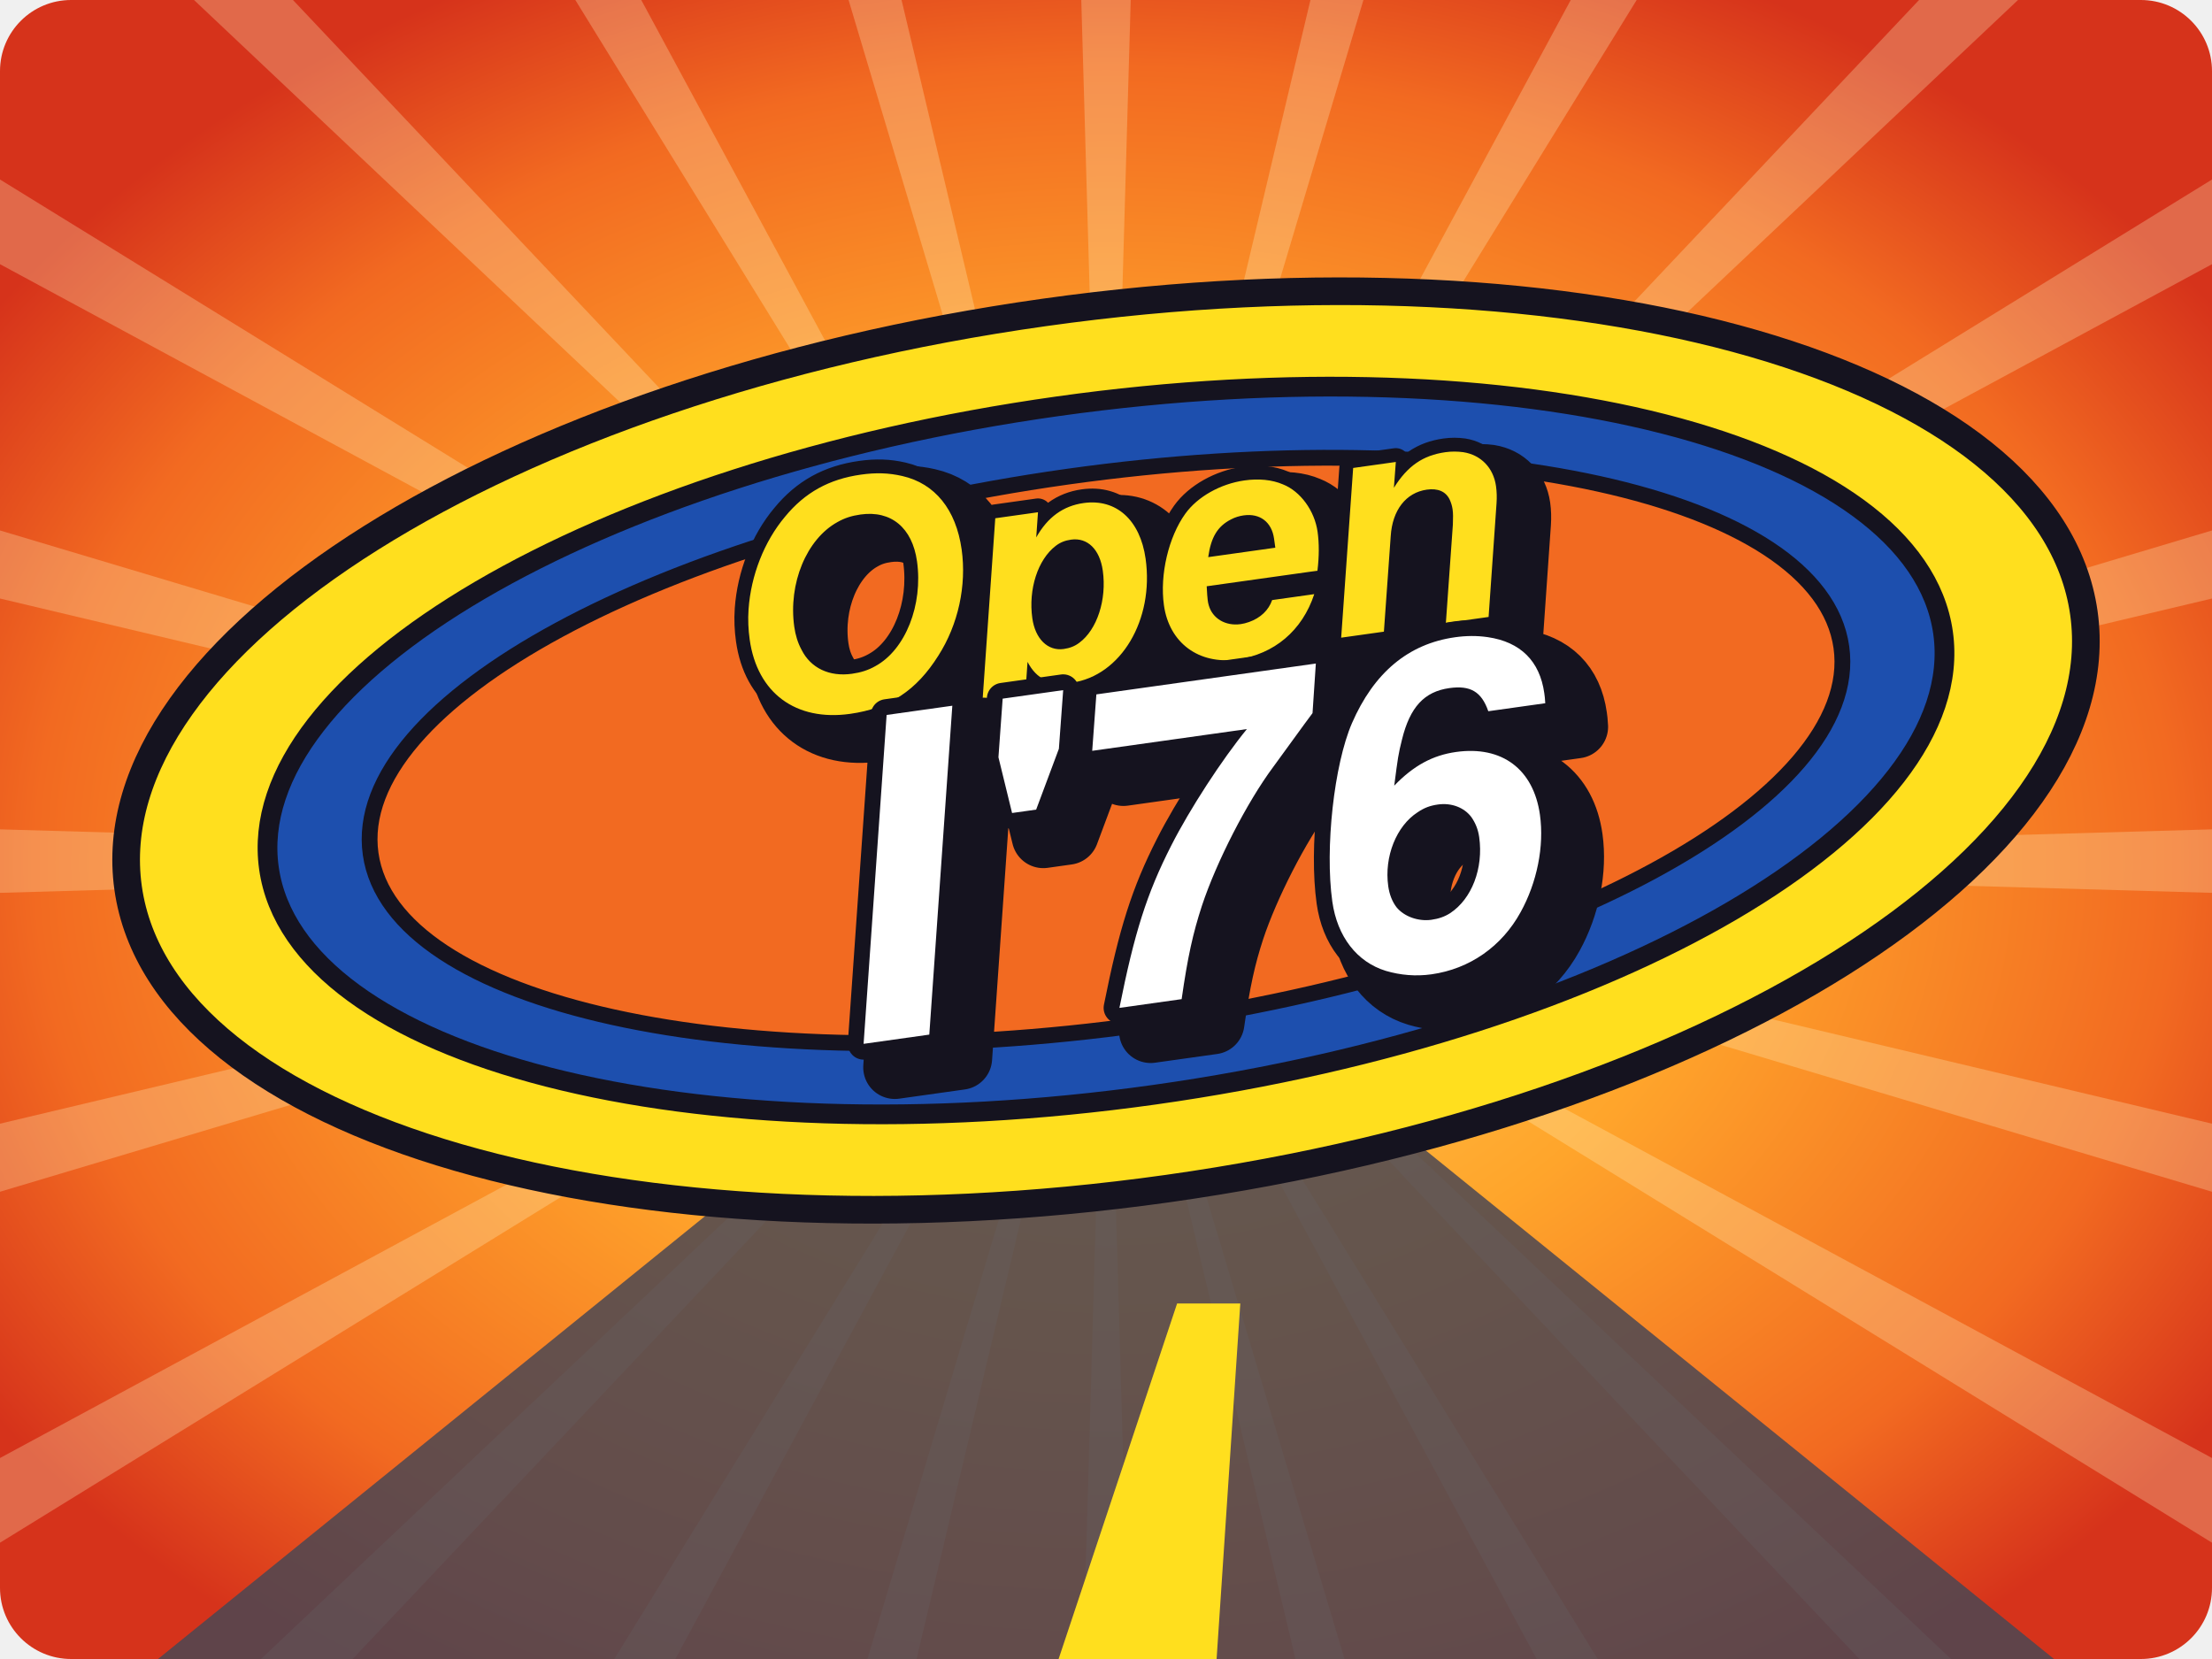
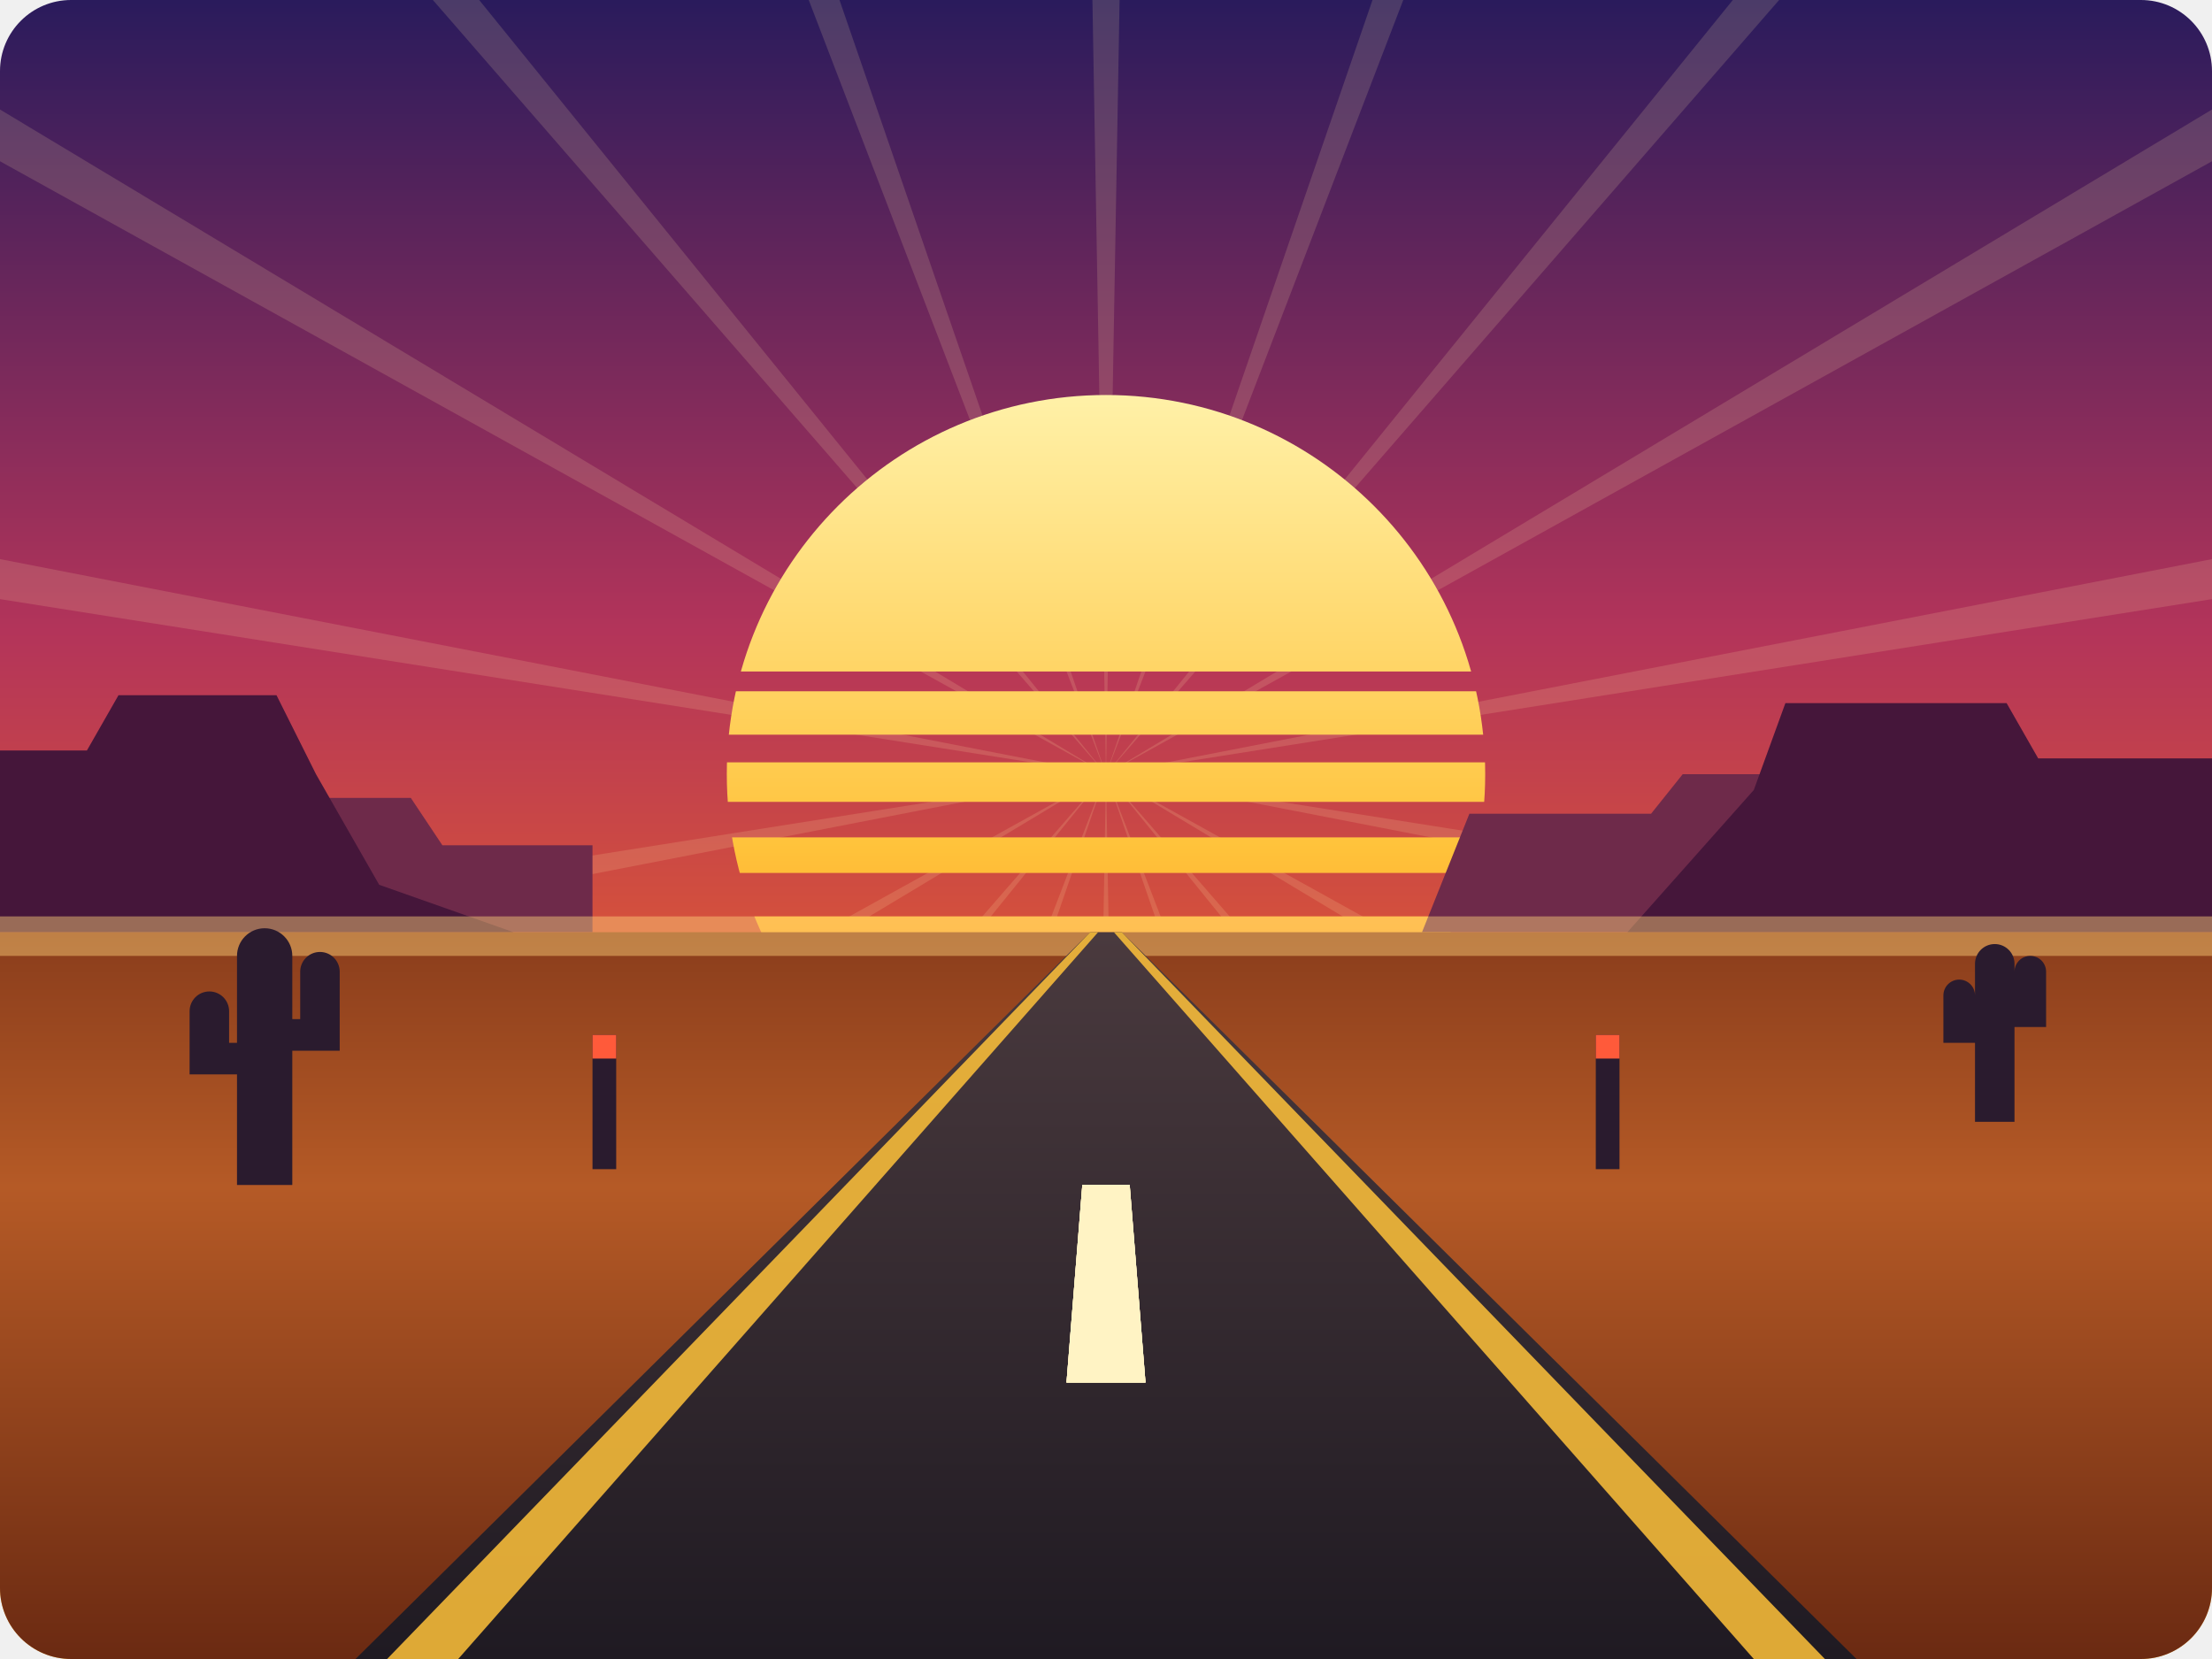
- <svg xmlns="http://www.w3.org/2000/svg" viewBox="0 0 560 420" role="img" aria-label="OpenI76">
+ <svg xmlns="http://www.w3.org/2000/svg" viewBox="0 0 560 420" role="img" aria-label="A desert road at sunset running to the horizon between mesas">
+   <style>
+     .dash { transform-origin: 280px 236px; animation: drive 2.4s cubic-bezier(.6, 0, .96, .55) infinite; }
+     .d2 { animation-delay: -.6s; } .d3 { animation-delay: -1.2s; } .d4 { animation-delay: -1.8s; }
+     @keyframes drive { from { transform: scale(.02); } to { transform: scale(1.9); } }
+     .post { transform-origin: 280px 236px; animation: drive 2.4s cubic-bezier(.6, 0, .96, .55) infinite; }
+     .p2 { animation-delay: -1.2s; }
+     .rays { transform-origin: 280px 196px; animation: turn 60s linear infinite; }
+     @keyframes turn { to { transform: rotate(360deg); } }
+     .haze { animation: shimmer 3s ease-in-out infinite alternate; }
+     @keyframes shimmer { from { opacity: .35; } to { opacity: .6; } }
+     @media (prefers-reduced-motion: reduce) { .dash, .post, .rays, .haze { animation: none; } }
+   </style>
  <defs>
-     <radialGradient id="sun" cx="50%" cy="52%" r="60%">
-       <stop offset="0" stop-color="#ffd25a" />
-       <stop offset=".45" stop-color="#ffa52b" />
-       <stop offset=".8" stop-color="#f26a21" />
-       <stop offset="1" stop-color="#d6331b" />
-     </radialGradient>
+     <linearGradient id="sky" x1="0" y1="0" x2="0" y2="1">
+       <stop offset="0" stop-color="#2a1b5c" />
+       <stop offset=".38" stop-color="#b3345a" />
+       <stop offset=".72" stop-color="#f26a21" />
+       <stop offset="1" stop-color="#ffc04a" />
+     </linearGradient>
+     <linearGradient id="sun" x1="0" y1="0" x2="0" y2="1">
+       <stop offset="0" stop-color="#fff1a8" />
+       <stop offset=".6" stop-color="#ffc23a" />
+       <stop offset="1" stop-color="#ff7a1f" />
+     </linearGradient>
+     <linearGradient id="ground" x1="0" y1="0" x2="0" y2="1">
+       <stop offset="0" stop-color="#8a3d1c" />
+       <stop offset=".35" stop-color="#b55a26" />
+       <stop offset="1" stop-color="#6b2a12" />
+     </linearGradient>
+     <linearGradient id="road" x1="0" y1="0" x2="0" y2="1">
+       <stop offset="0" stop-color="#4a3a3e" />
+       <stop offset="1" stop-color="#1f1a22" />
+     </linearGradient>
    <clipPath id="box">
-       <rect x="0" y="0" width="560" height="420" rx="18" />
+       <rect width="560" height="420" rx="18" />
    </clipPath>
+     <clipPath id="below">
+       <rect y="236" width="560" height="184" />
+     </clipPath>
+     <clipPath id="onroad">
+       <polygon points="276,236 284,236 470,420 90,420" />
+     </clipPath>
+     <mask id="bands">
+       <rect width="560" height="420" fill="#fff" />
+       <rect x="150" y="170" width="260" height="5" fill="#000" />
+       <rect x="150" y="186" width="260" height="7" fill="#000" />
+       <rect x="150" y="203" width="260" height="9" fill="#000" />
+       <rect x="150" y="221" width="260" height="11" fill="#000" />
+     </mask>
    <g id="ray">
-       <polygon points="280,218 268,-200 292,-200" fill="#fff3c4" opacity=".28" />
+       <polygon points="280,196 272,-260 288,-260" fill="#ffe7a3" opacity=".16" />
    </g>
  </defs>
  <g clip-path="url(#box)">
-     <rect width="560" height="420" fill="url(#sun)" />
-     <g>
+     <rect width="560" height="420" fill="url(#sky)" />
+     <g class="rays">
      <use href="#ray" />
-       <use href="#ray" transform="rotate(15 280 218)" />
-       <use href="#ray" transform="rotate(30 280 218)" />
-       <use href="#ray" transform="rotate(45 280 218)" />
-       <use href="#ray" transform="rotate(60 280 218)" />
-       <use href="#ray" transform="rotate(75 280 218)" />
-       <use href="#ray" transform="rotate(90 280 218)" />
-       <use href="#ray" transform="rotate(105 280 218)" />
-       <use href="#ray" transform="rotate(120 280 218)" />
-       <use href="#ray" transform="rotate(135 280 218)" />
-       <use href="#ray" transform="rotate(150 280 218)" />
-       <use href="#ray" transform="rotate(165 280 218)" />
-       <use href="#ray" transform="rotate(180 280 218)" />
-       <use href="#ray" transform="rotate(195 280 218)" />
-       <use href="#ray" transform="rotate(210 280 218)" />
-       <use href="#ray" transform="rotate(225 280 218)" />
-       <use href="#ray" transform="rotate(240 280 218)" />
-       <use href="#ray" transform="rotate(255 280 218)" />
-       <use href="#ray" transform="rotate(270 280 218)" />
-       <use href="#ray" transform="rotate(285 280 218)" />
-       <use href="#ray" transform="rotate(300 280 218)" />
-       <use href="#ray" transform="rotate(315 280 218)" />
-       <use href="#ray" transform="rotate(330 280 218)" />
-       <use href="#ray" transform="rotate(345 280 218)" />
+       <use href="#ray" transform="rotate(20 280 196)" />
+       <use href="#ray" transform="rotate(40 280 196)" />
+       <use href="#ray" transform="rotate(60 280 196)" />
+       <use href="#ray" transform="rotate(80 280 196)" />
+       <use href="#ray" transform="rotate(100 280 196)" />
+       <use href="#ray" transform="rotate(120 280 196)" />
+       <use href="#ray" transform="rotate(140 280 196)" />
+       <use href="#ray" transform="rotate(160 280 196)" />
+       <use href="#ray" transform="rotate(180 280 196)" />
+       <use href="#ray" transform="rotate(200 280 196)" />
+       <use href="#ray" transform="rotate(220 280 196)" />
+       <use href="#ray" transform="rotate(240 280 196)" />
+       <use href="#ray" transform="rotate(260 280 196)" />
+       <use href="#ray" transform="rotate(280 280 196)" />
+       <use href="#ray" transform="rotate(300 280 196)" />
+       <use href="#ray" transform="rotate(320 280 196)" />
+       <use href="#ray" transform="rotate(340 280 196)" />
    </g>
-     <polygon points="250,250 310,250 520,420 40,420" fill="#4a4652" opacity=".85" />
-     <polygon points="276,262 284,262 300,300 260,300" fill="#ffdf1e" />
-     <polygon points="252,330 268,330 262,420 222,420" fill="#ffdf1e" transform="translate(46 0)" />
-   </g>
-   <g transform="rotate(-8 280 190)">
-     <ellipse cx="280" cy="190" rx="250" ry="112" fill="#ffdf1e" stroke="#15131f" stroke-width="7" />
-     <ellipse cx="280" cy="190" rx="214" ry="88" fill="#1d4fae" stroke="#15131f" stroke-width="5" />
-     <ellipse cx="280" cy="190" rx="188" ry="70" fill="#f26a21" stroke="#15131f" stroke-width="4" />
-     <g font-family="Arial Black, Helvetica, Arial, sans-serif" font-weight="900" font-style="italic" text-anchor="middle" stroke="#15131f" stroke-linejoin="round" paint-order="stroke">
-       <text x="292" y="176" font-size="78" fill="#15131f" stroke-width="14">Open</text>
-       <text x="286" y="170" font-size="78" fill="#ffdf1e" stroke-width="7">Open</text>
-       <text x="300" y="262" font-size="112" fill="#15131f" stroke-width="16">I'76</text>
-       <text x="293" y="255" font-size="112" fill="#ffffff" stroke-width="8">I'76</text>
+     <circle cx="280" cy="196" r="96" fill="url(#sun)" mask="url(#bands)" />
+     <path d="M0,236 L0,214 L38,214 L48,202 L104,202 L112,214 L150,214 L150,236 Z" fill="#6e2a4a" />
+     <path d="M360,236 L372,206 L418,206 L426,196 L476,196 L486,210 L560,210 L560,236 Z" fill="#6e2a4a" />
+     <path d="M0,236 L0,190 L22,190 L30,176 L70,176 L80,196 L96,224 L130,236 Z" fill="#45163a" />
+     <path d="M412,236 L444,200 L452,178 L508,178 L516,192 L560,192 L560,236 Z" fill="#45163a" />
+     <rect y="236" width="560" height="184" fill="url(#ground)" />
+     <rect class="haze" y="232" width="560" height="10" fill="#ffd27a" opacity=".45" />
+     <polygon points="276,236 284,236 470,420 90,420" fill="url(#road)" />
+     <polygon points="276,236 278,236 116,420 98,420" fill="#ffc23a" opacity=".85" />
+     <polygon points="282,236 284,236 462,420 444,420" fill="#ffc23a" opacity=".85" />
+     <g clip-path="url(#onroad)">
+       <polygon class="dash" points="274,300 286,300 290,350 270,350" fill="#fff3c4" />
+       <polygon class="dash d2" points="274,300 286,300 290,350 270,350" fill="#fff3c4" />
+       <polygon class="dash d3" points="274,300 286,300 290,350 270,350" fill="#fff3c4" />
+       <polygon class="dash d4" points="274,300 286,300 290,350 270,350" fill="#fff3c4" />
+     </g>
+     <g clip-path="url(#below)">
+       <g class="post">
+         <rect x="150" y="262" width="6" height="34" fill="#2a1b2e" />
+         <rect x="150" y="262" width="6" height="6" fill="#ff5a3a" />
+       </g>
+       <g class="post p2">
+         <rect x="404" y="262" width="6" height="34" fill="#2a1b2e" />
+         <rect x="404" y="262" width="6" height="6" fill="#ff5a3a" />
+       </g>
+     </g>
+     <g fill="#2a1b2e">
+       <path d="M60,300 v-58 a7,7 0 0 1 14,0 v58 z M60,272 h-12 v-16 a5,5 0 0 1 10,0 v8 h2 z M74,266 h12 v-20 a5,5 0 0 0 -10,0 v12 h-2 z" />
+       <path d="M500,284 v-40 a5,5 0 0 1 10,0 v40 z M500,264 h-8 v-12 a4,4 0 0 1 8,0 v6 z M510,260 h8 v-14 a4,4 0 0 0 -8,0 v8 z" />
    </g>
  </g>
</svg>
